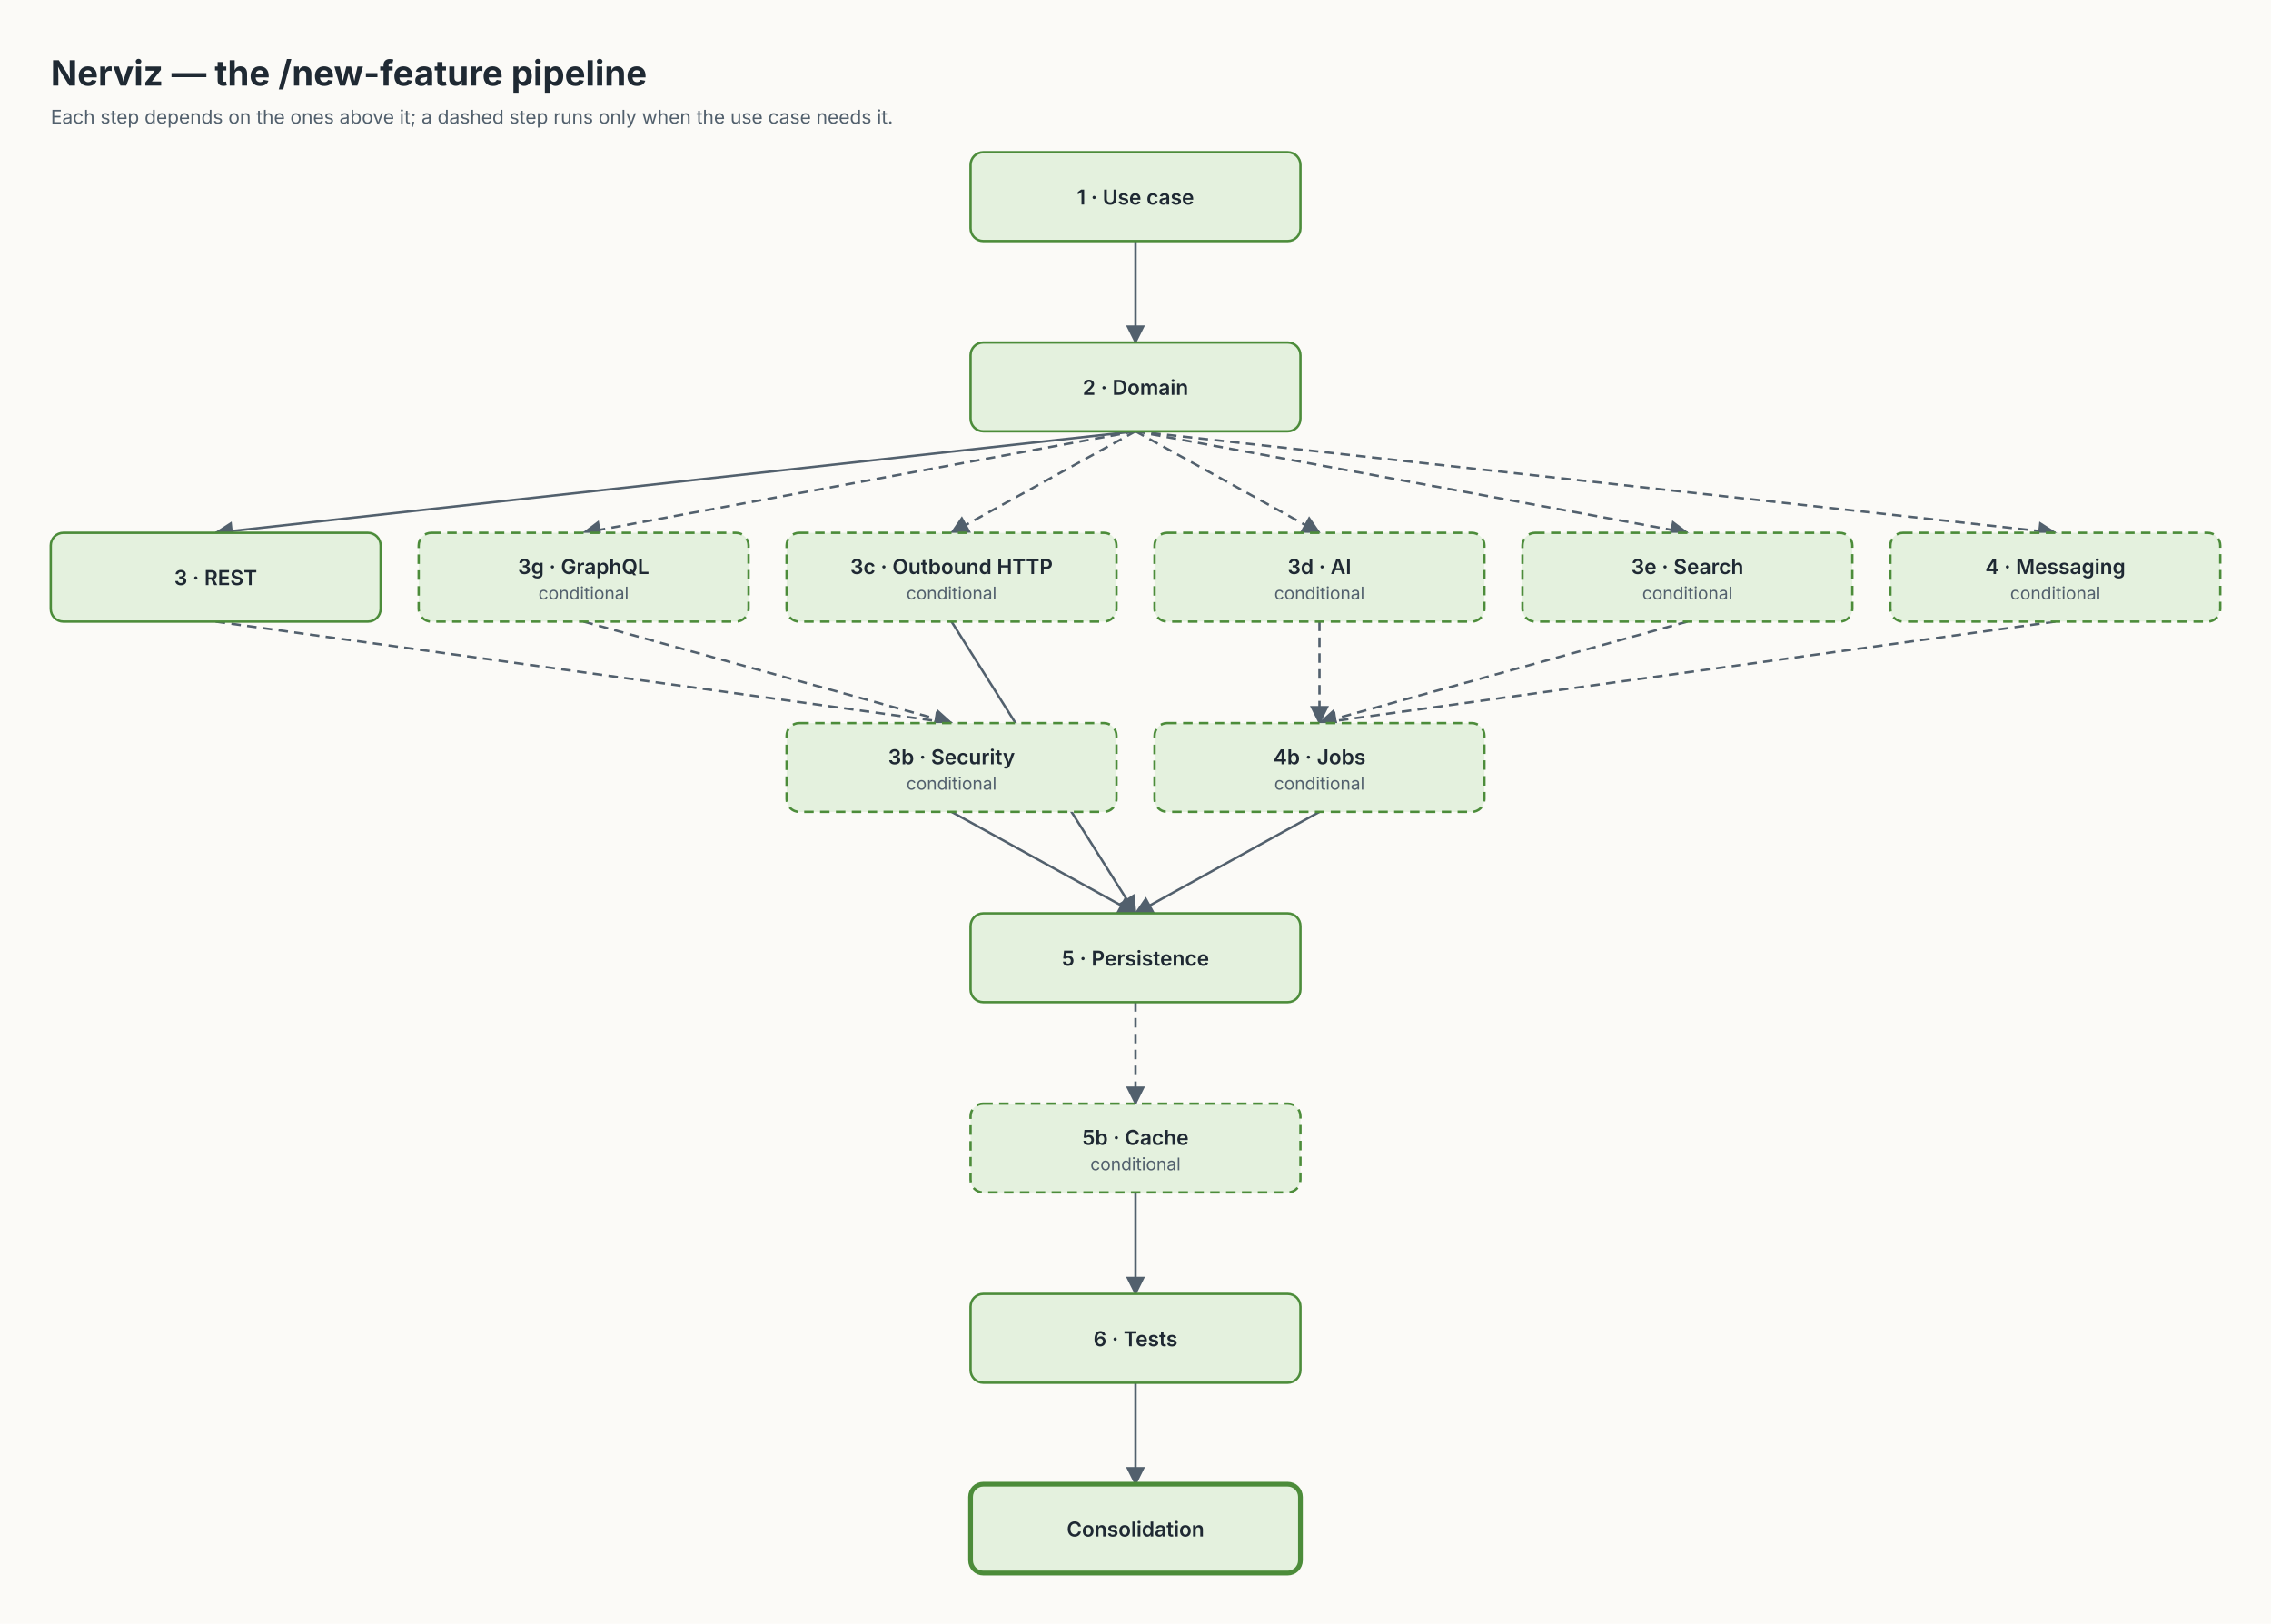
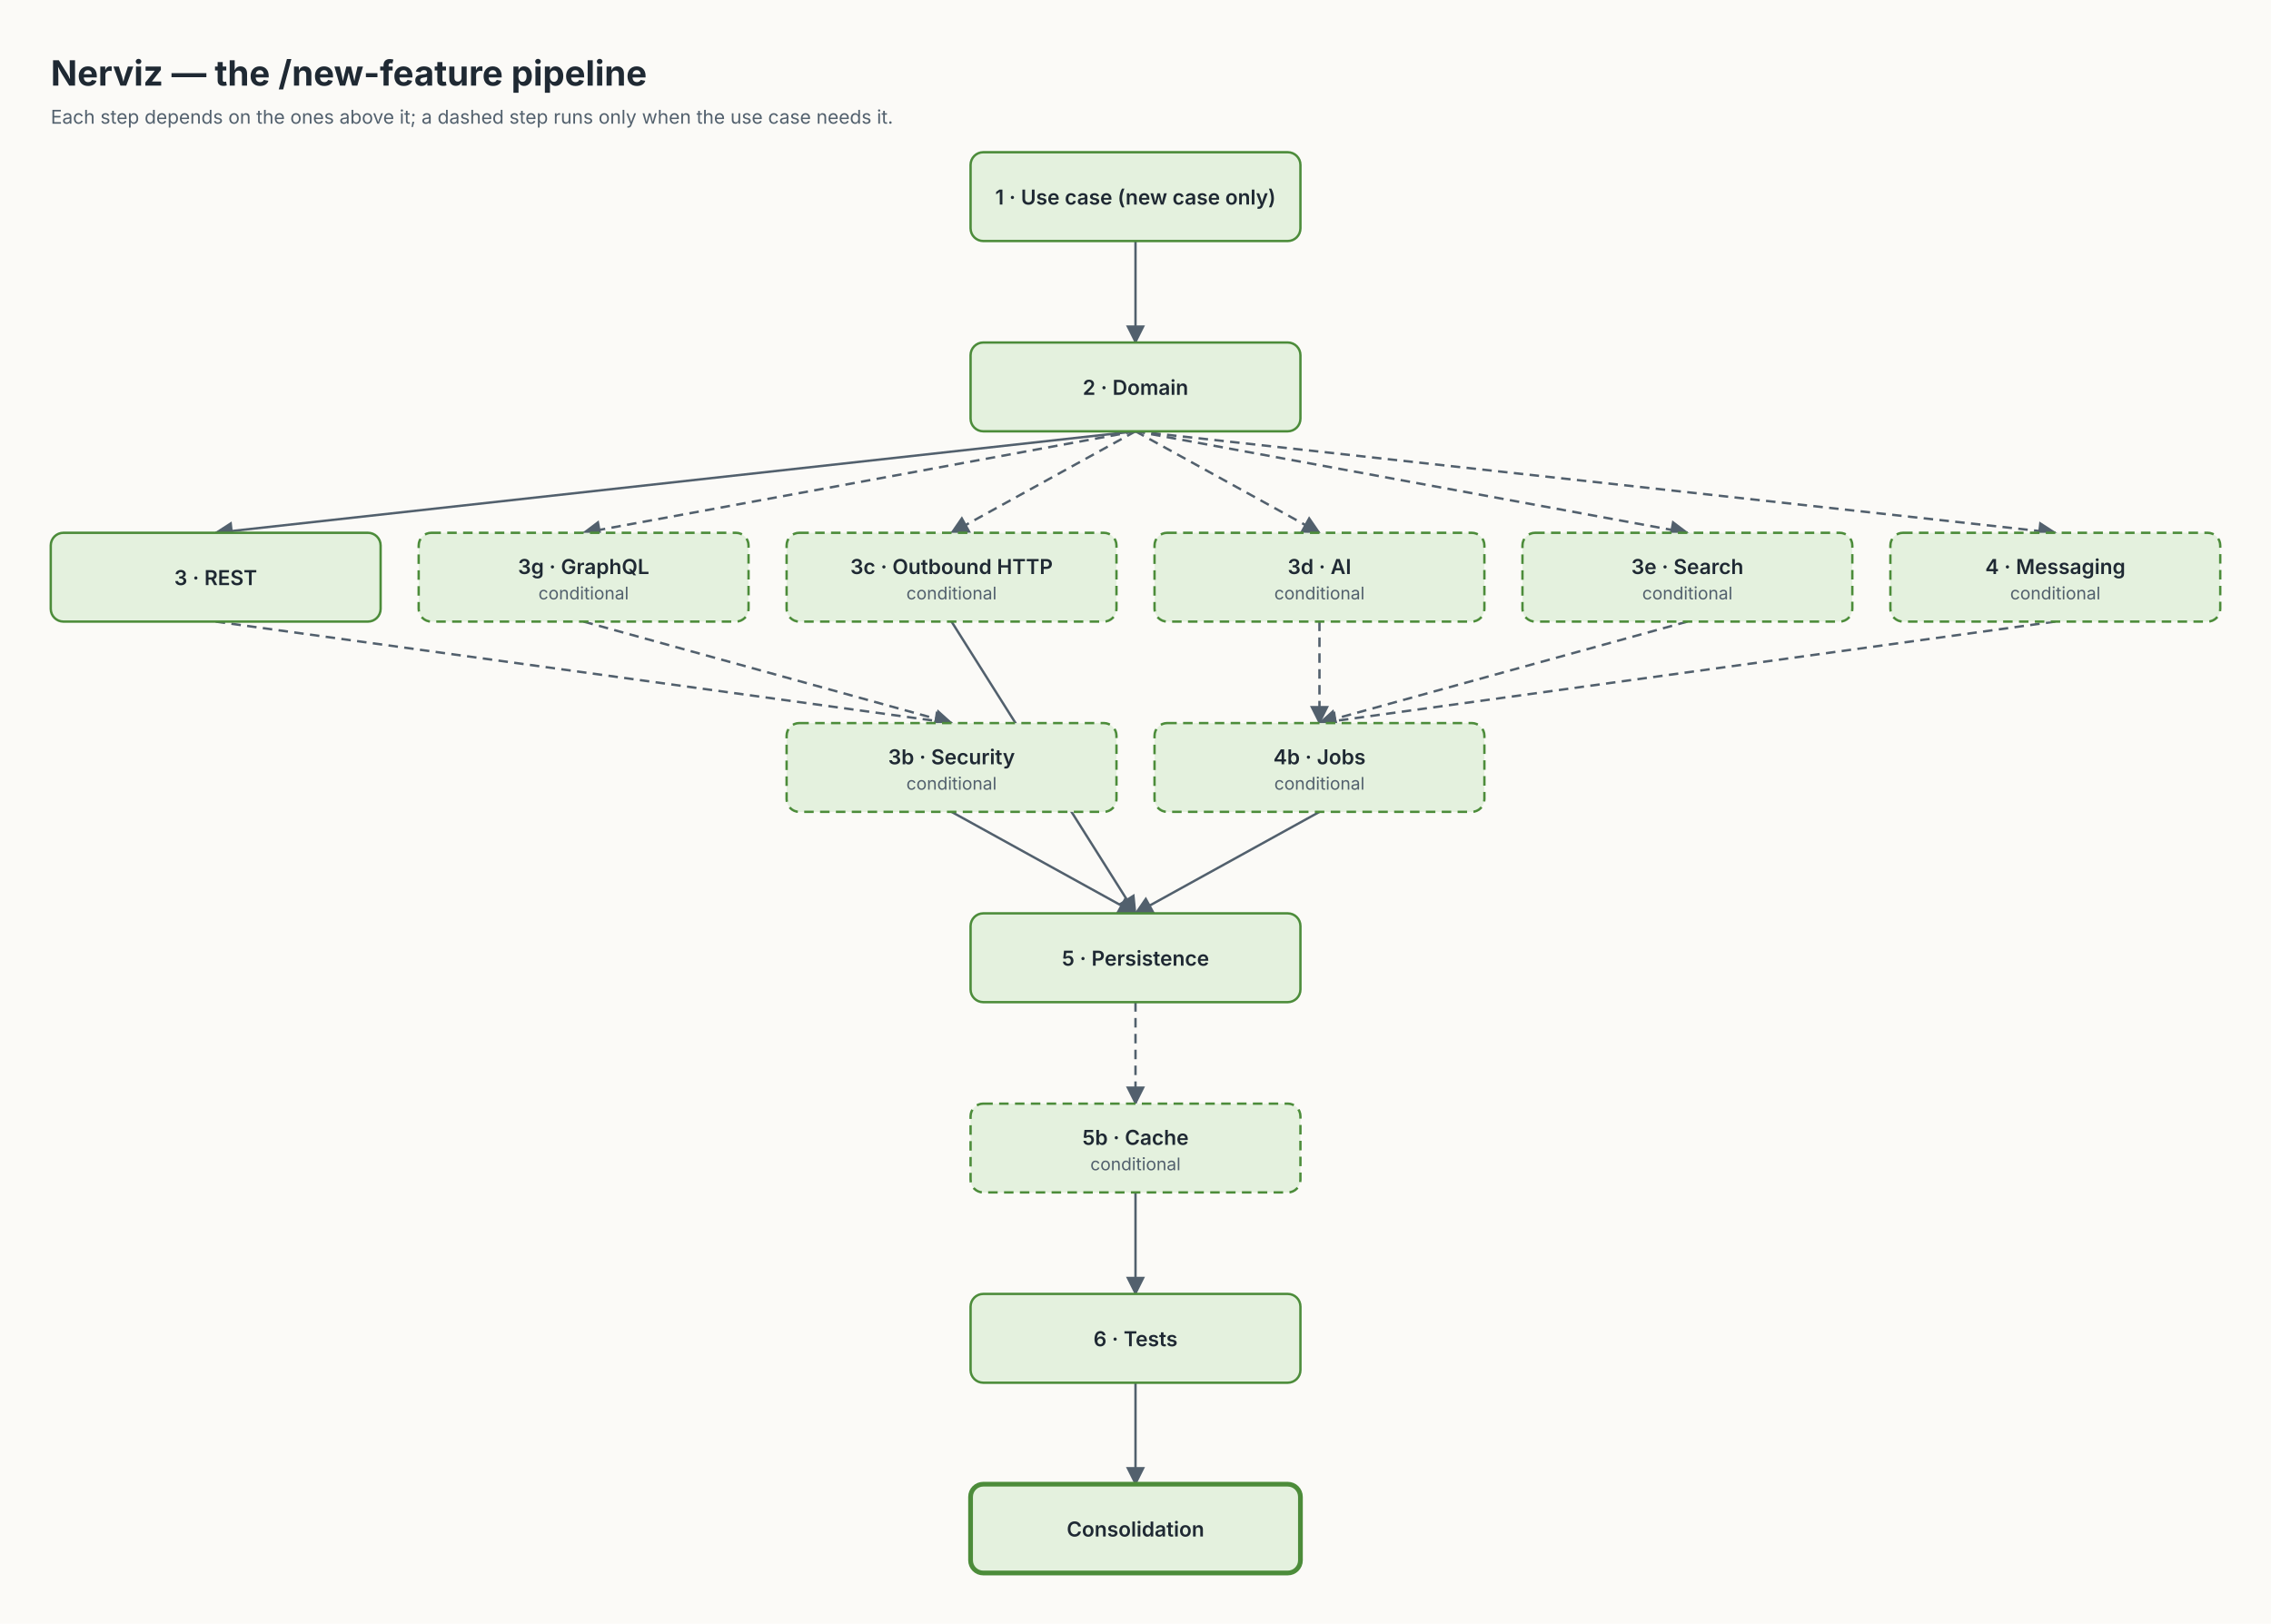
<svg xmlns="http://www.w3.org/2000/svg" width="1432" height="1024" viewBox="0 0 1432 1024" font-family="Inter, system-ui, -apple-system, 'Segoe UI', Helvetica, Arial, sans-serif">
  <defs>
    <marker id="arrow" viewBox="0 0 10 10" refX="9" refY="5" markerWidth="8" markerHeight="8" orient="auto-start-reverse">
      <path d="M0,0 L10,5 L0,10 z" fill="#52606D" />
    </marker>
  </defs>
  <rect width="1432" height="1024" fill="#FBFAF7" />
  <text x="32" y="54" font-size="22" font-weight="700" fill="#1F2933">Nerviz — the /new-feature pipeline</text>
  <text x="32" y="78" font-size="12" fill="#52606D">Each step depends on the ones above it; a dashed step runs only when the use case needs it.</text>
-   <g id="edge-step_1_step_2">
+   <g id="edge-step_new-feature_1_step_new-feature_2">
    <line x1="716" y1="152" x2="716" y2="216" stroke="#52606D" stroke-width="1.5" marker-end="url(#arrow)" />
  </g>
-   <g id="edge-step_2_step_3">
+   <g id="edge-step_new-feature_2_step_new-feature_3">
    <line x1="716" y1="272" x2="136" y2="336" stroke="#52606D" stroke-width="1.5" marker-end="url(#arrow)" />
  </g>
-   <g id="edge-step_2_step_3g">
+   <g id="edge-step_new-feature_2_step_new-feature_3g">
    <line x1="716" y1="272" x2="368" y2="336" stroke="#52606D" stroke-width="1.5" stroke-dasharray="6 4" marker-end="url(#arrow)" />
  </g>
-   <g id="edge-step_3_step_3b">
+   <g id="edge-step_new-feature_3_step_new-feature_3b">
    <line x1="136" y1="392" x2="600" y2="456" stroke="#52606D" stroke-width="1.5" stroke-dasharray="6 4" marker-end="url(#arrow)" />
  </g>
-   <g id="edge-step_3g_step_3b">
+   <g id="edge-step_new-feature_3g_step_new-feature_3b">
    <line x1="368" y1="392" x2="600" y2="456" stroke="#52606D" stroke-width="1.5" stroke-dasharray="6 4" marker-end="url(#arrow)" />
  </g>
-   <g id="edge-step_2_step_3c">
+   <g id="edge-step_new-feature_2_step_new-feature_3c">
    <line x1="716" y1="272" x2="600" y2="336" stroke="#52606D" stroke-width="1.5" stroke-dasharray="6 4" marker-end="url(#arrow)" />
  </g>
-   <g id="edge-step_2_step_3d">
+   <g id="edge-step_new-feature_2_step_new-feature_3d">
    <line x1="716" y1="272" x2="832" y2="336" stroke="#52606D" stroke-width="1.5" stroke-dasharray="6 4" marker-end="url(#arrow)" />
  </g>
-   <g id="edge-step_2_step_3e">
+   <g id="edge-step_new-feature_2_step_new-feature_3e">
    <line x1="716" y1="272" x2="1064" y2="336" stroke="#52606D" stroke-width="1.5" stroke-dasharray="6 4" marker-end="url(#arrow)" />
  </g>
-   <g id="edge-step_2_step_4">
+   <g id="edge-step_new-feature_2_step_new-feature_4">
    <line x1="716" y1="272" x2="1296" y2="336" stroke="#52606D" stroke-width="1.5" stroke-dasharray="6 4" marker-end="url(#arrow)" />
  </g>
-   <g id="edge-step_3d_step_4b">
+   <g id="edge-step_new-feature_3d_step_new-feature_4b">
    <line x1="832" y1="392" x2="832" y2="456" stroke="#52606D" stroke-width="1.5" stroke-dasharray="6 4" marker-end="url(#arrow)" />
  </g>
-   <g id="edge-step_3e_step_4b">
+   <g id="edge-step_new-feature_3e_step_new-feature_4b">
    <line x1="1064" y1="392" x2="832" y2="456" stroke="#52606D" stroke-width="1.5" stroke-dasharray="6 4" marker-end="url(#arrow)" />
  </g>
-   <g id="edge-step_4_step_4b">
+   <g id="edge-step_new-feature_4_step_new-feature_4b">
    <line x1="1296" y1="392" x2="832" y2="456" stroke="#52606D" stroke-width="1.5" stroke-dasharray="6 4" marker-end="url(#arrow)" />
  </g>
-   <g id="edge-step_3b_step_5">
+   <g id="edge-step_new-feature_3b_step_new-feature_5">
    <line x1="600" y1="512" x2="716" y2="576" stroke="#52606D" stroke-width="1.5" marker-end="url(#arrow)" />
  </g>
-   <g id="edge-step_3c_step_5">
+   <g id="edge-step_new-feature_3c_step_new-feature_5">
    <line x1="600" y1="392" x2="716" y2="576" stroke="#52606D" stroke-width="1.5" marker-end="url(#arrow)" />
  </g>
-   <g id="edge-step_4b_step_5">
+   <g id="edge-step_new-feature_4b_step_new-feature_5">
    <line x1="832" y1="512" x2="716" y2="576" stroke="#52606D" stroke-width="1.5" marker-end="url(#arrow)" />
  </g>
-   <g id="edge-step_5_step_5b">
+   <g id="edge-step_new-feature_5_step_new-feature_5b">
    <line x1="716" y1="632" x2="716" y2="696" stroke="#52606D" stroke-width="1.5" stroke-dasharray="6 4" marker-end="url(#arrow)" />
  </g>
-   <g id="edge-step_5b_step_6">
+   <g id="edge-step_new-feature_5b_step_new-feature_6">
    <line x1="716" y1="752" x2="716" y2="816" stroke="#52606D" stroke-width="1.5" marker-end="url(#arrow)" />
  </g>
-   <g id="edge-step_6_step_consolidation">
+   <g id="edge-step_new-feature_6_step_new-feature_consolidation">
    <line x1="716" y1="872" x2="716" y2="936" stroke="#52606D" stroke-width="1.5" marker-end="url(#arrow)" />
  </g>
-   <g id="step_1">
+   <g id="step_new-feature_1">
    <rect x="612" y="96" width="208" height="56" rx="8" fill="#E4F1DE" stroke="#4C8C3A" stroke-width="1.5" />
-     <text x="716" y="129" font-size="13" font-weight="600" text-anchor="middle" fill="#1F2933">1 · Use case</text>
+     <text x="716" y="129" font-size="13" font-weight="600" text-anchor="middle" fill="#1F2933">1 · Use case (new case only)</text>
  </g>
-   <g id="step_2">
+   <g id="step_new-feature_2">
    <rect x="612" y="216" width="208" height="56" rx="8" fill="#E4F1DE" stroke="#4C8C3A" stroke-width="1.5" />
    <text x="716" y="249" font-size="13" font-weight="600" text-anchor="middle" fill="#1F2933">2 · Domain</text>
  </g>
-   <g id="step_3">
+   <g id="step_new-feature_3">
    <rect x="32" y="336" width="208" height="56" rx="8" fill="#E4F1DE" stroke="#4C8C3A" stroke-width="1.5" />
    <text x="136" y="369" font-size="13" font-weight="600" text-anchor="middle" fill="#1F2933">3 · REST</text>
  </g>
-   <g id="step_3g">
+   <g id="step_new-feature_3g">
    <rect x="264" y="336" width="208" height="56" rx="8" fill="#E4F1DE" stroke="#4C8C3A" stroke-width="1.5" stroke-dasharray="6 4" />
    <text x="368" y="362" font-size="13" font-weight="600" text-anchor="middle" fill="#1F2933">3g · GraphQL</text>
    <text x="368" y="378" font-size="11" text-anchor="middle" fill="#52606D">conditional</text>
  </g>
-   <g id="step_3c">
+   <g id="step_new-feature_3c">
    <rect x="496" y="336" width="208" height="56" rx="8" fill="#E4F1DE" stroke="#4C8C3A" stroke-width="1.5" stroke-dasharray="6 4" />
    <text x="600" y="362" font-size="13" font-weight="600" text-anchor="middle" fill="#1F2933">3c · Outbound HTTP</text>
    <text x="600" y="378" font-size="11" text-anchor="middle" fill="#52606D">conditional</text>
  </g>
-   <g id="step_3d">
+   <g id="step_new-feature_3d">
    <rect x="728" y="336" width="208" height="56" rx="8" fill="#E4F1DE" stroke="#4C8C3A" stroke-width="1.5" stroke-dasharray="6 4" />
    <text x="832" y="362" font-size="13" font-weight="600" text-anchor="middle" fill="#1F2933">3d · AI</text>
    <text x="832" y="378" font-size="11" text-anchor="middle" fill="#52606D">conditional</text>
  </g>
-   <g id="step_3e">
+   <g id="step_new-feature_3e">
    <rect x="960" y="336" width="208" height="56" rx="8" fill="#E4F1DE" stroke="#4C8C3A" stroke-width="1.5" stroke-dasharray="6 4" />
    <text x="1064" y="362" font-size="13" font-weight="600" text-anchor="middle" fill="#1F2933">3e · Search</text>
    <text x="1064" y="378" font-size="11" text-anchor="middle" fill="#52606D">conditional</text>
  </g>
-   <g id="step_4">
+   <g id="step_new-feature_4">
    <rect x="1192" y="336" width="208" height="56" rx="8" fill="#E4F1DE" stroke="#4C8C3A" stroke-width="1.5" stroke-dasharray="6 4" />
    <text x="1296" y="362" font-size="13" font-weight="600" text-anchor="middle" fill="#1F2933">4 · Messaging</text>
    <text x="1296" y="378" font-size="11" text-anchor="middle" fill="#52606D">conditional</text>
  </g>
-   <g id="step_3b">
+   <g id="step_new-feature_3b">
    <rect x="496" y="456" width="208" height="56" rx="8" fill="#E4F1DE" stroke="#4C8C3A" stroke-width="1.5" stroke-dasharray="6 4" />
    <text x="600" y="482" font-size="13" font-weight="600" text-anchor="middle" fill="#1F2933">3b · Security</text>
    <text x="600" y="498" font-size="11" text-anchor="middle" fill="#52606D">conditional</text>
  </g>
-   <g id="step_4b">
+   <g id="step_new-feature_4b">
    <rect x="728" y="456" width="208" height="56" rx="8" fill="#E4F1DE" stroke="#4C8C3A" stroke-width="1.5" stroke-dasharray="6 4" />
    <text x="832" y="482" font-size="13" font-weight="600" text-anchor="middle" fill="#1F2933">4b · Jobs</text>
    <text x="832" y="498" font-size="11" text-anchor="middle" fill="#52606D">conditional</text>
  </g>
-   <g id="step_5">
+   <g id="step_new-feature_5">
    <rect x="612" y="576" width="208" height="56" rx="8" fill="#E4F1DE" stroke="#4C8C3A" stroke-width="1.5" />
    <text x="716" y="609" font-size="13" font-weight="600" text-anchor="middle" fill="#1F2933">5 · Persistence</text>
  </g>
-   <g id="step_5b">
+   <g id="step_new-feature_5b">
    <rect x="612" y="696" width="208" height="56" rx="8" fill="#E4F1DE" stroke="#4C8C3A" stroke-width="1.5" stroke-dasharray="6 4" />
    <text x="716" y="722" font-size="13" font-weight="600" text-anchor="middle" fill="#1F2933">5b · Cache</text>
    <text x="716" y="738" font-size="11" text-anchor="middle" fill="#52606D">conditional</text>
  </g>
-   <g id="step_6">
+   <g id="step_new-feature_6">
    <rect x="612" y="816" width="208" height="56" rx="8" fill="#E4F1DE" stroke="#4C8C3A" stroke-width="1.5" />
    <text x="716" y="849" font-size="13" font-weight="600" text-anchor="middle" fill="#1F2933">6 · Tests</text>
  </g>
-   <g id="step_consolidation">
+   <g id="step_new-feature_consolidation">
    <rect x="612" y="936" width="208" height="56" rx="8" fill="#E4F1DE" stroke="#4C8C3A" stroke-width="3" />
    <text x="716" y="969" font-size="13" font-weight="600" text-anchor="middle" fill="#1F2933">Consolidation</text>
  </g>
</svg>
